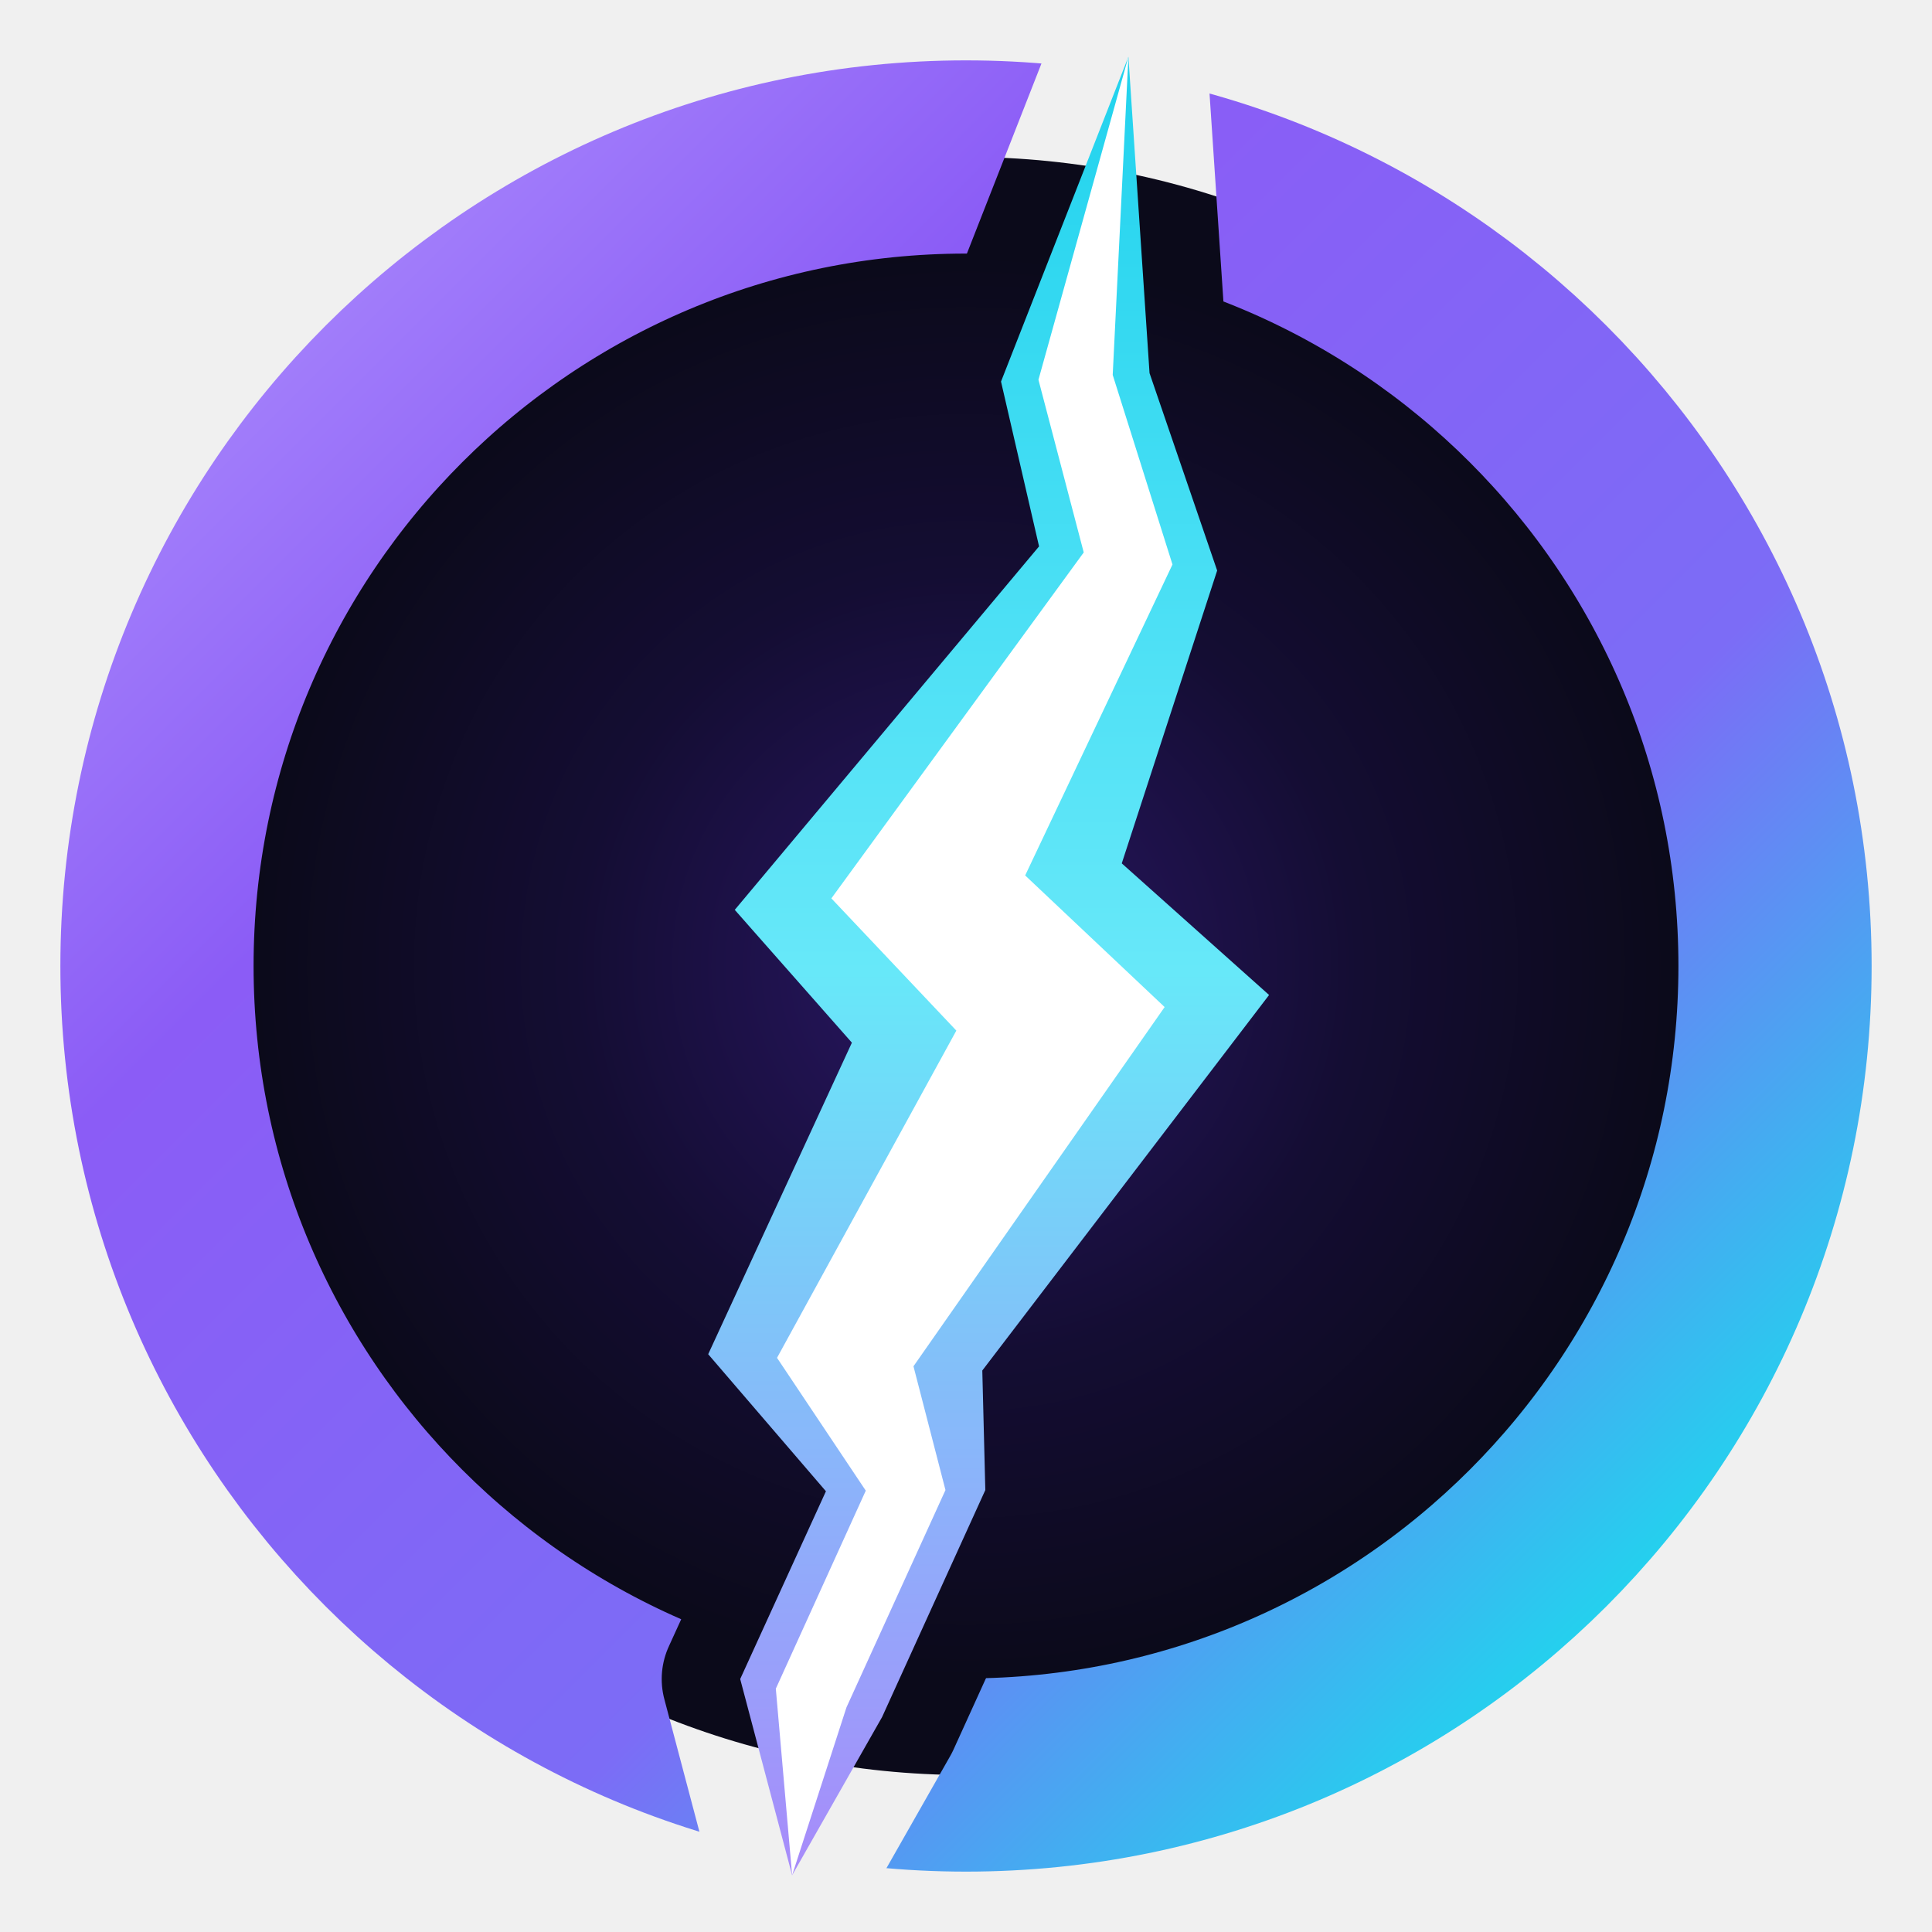
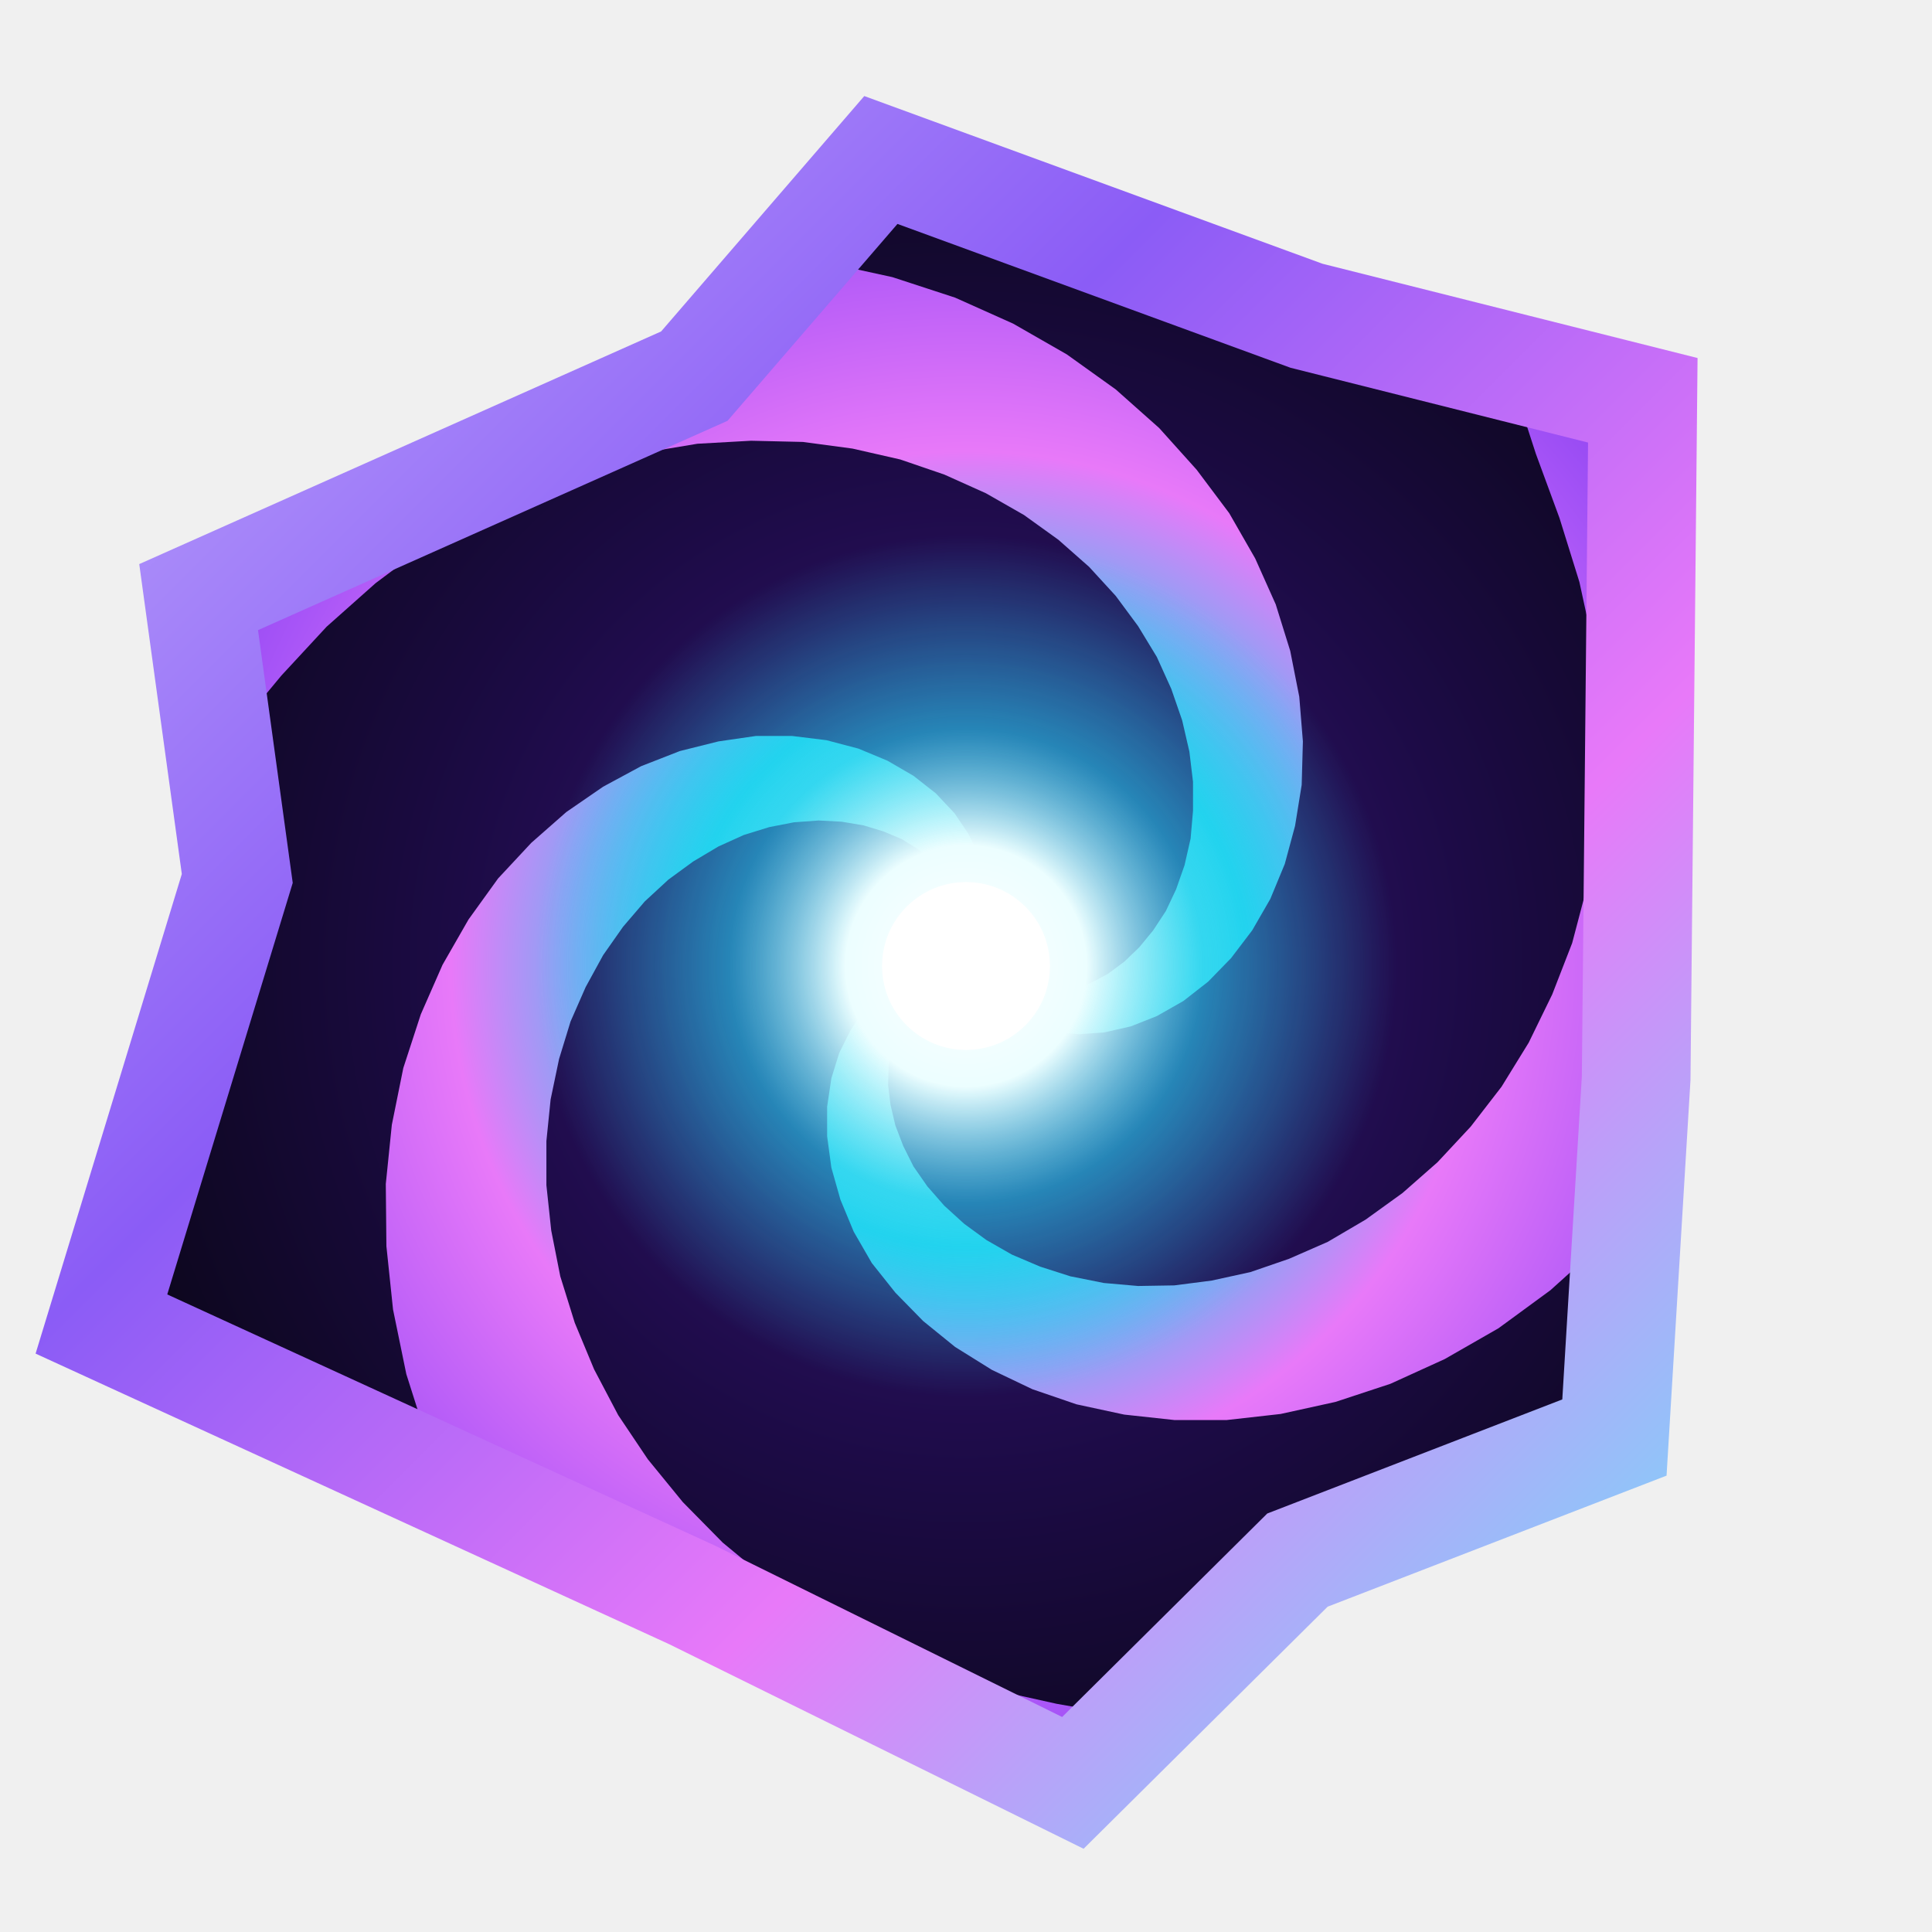
<svg xmlns="http://www.w3.org/2000/svg" viewBox="0 0 32 32">
  <defs>
-     <linearGradient id="rf-ring" x1="1" y1="1" x2="31" y2="31" gradientUnits="userSpaceOnUse">
-       <stop offset="0" stop-color="#B69CFF" />
-       <stop offset="0.3" stop-color="#8B5CF6" />
-       <stop offset="0.62" stop-color="#7C6CF6" />
-       <stop offset="0.86" stop-color="#22D3EE" />
+     <radialGradient id="rf-space" cx="16" cy="16" r="15.5" gradientUnits="userSpaceOnUse">
+       <stop offset="0" stop-color="#3B1680" />
+       <stop offset="0.55" stop-color="#1C0B45" />
+       <stop offset="1" stop-color="#0A0617" />
+     </radialGradient>
+     <radialGradient id="rf-arm" cx="16" cy="16" r="15.5" gradientUnits="userSpaceOnUse">
+       <stop offset="0" stop-color="#FFFFFF" />
+       <stop offset="0.12" stop-color="#CFFAFE" />
+       <stop offset="0.3" stop-color="#22D3EE" />
+       <stop offset="0.55" stop-color="#E879F9" />
+       <stop offset="0.8" stop-color="#A855F7" />
+       <stop offset="1" stop-color="#7C3AED" />
+     </radialGradient>
+     <radialGradient id="rf-core" cx="16" cy="16" r="7.13" gradientUnits="userSpaceOnUse">
+       <stop offset="0" stop-color="#FFFFFF" />
+       <stop offset="0.28" stop-color="#ECFEFF" />
+       <stop offset="0.55" stop-color="#22D3EE" stop-opacity="0.6" />
+       <stop offset="1" stop-color="#22D3EE" stop-opacity="0" />
+     </radialGradient>
+     <linearGradient id="rf-edge" x1="0.5" y1="0.5" x2="31.5" y2="31.5" gradientUnits="userSpaceOnUse">
+       <stop offset="0" stop-color="#C4B5FD" />
+       <stop offset="0.35" stop-color="#8B5CF6" />
+       <stop offset="0.62" stop-color="#E879F9" />
+       <stop offset="0.92" stop-color="#67E8F9" />
    </linearGradient>
-     <radialGradient id="rf-portal" cx="16" cy="16" r="11.8" gradientUnits="userSpaceOnUse">
-       <stop offset="0" stop-color="#2A1766" />
-       <stop offset="0.55" stop-color="#140D33" />
-       <stop offset="1" stop-color="#0B0A1A" />
-     </radialGradient>
-     <linearGradient id="rf-core" x1="0" y1="1.25" x2="0" y2="30.94" gradientUnits="userSpaceOnUse">
-       <stop offset="0" stop-color="#22D3EE" />
-       <stop offset="0.5" stop-color="#67E8F9" />
-       <stop offset="1" stop-color="#A78BFA" />
-     </linearGradient>
-     <mask id="rf-cut" maskUnits="userSpaceOnUse" x="0" y="0" width="32" height="32">
-       <rect width="32" height="32" fill="#fff" />
-       <path d="M18.69 0.94L16.58 6.32L17.21 9.05L12.17 15.07L14.11 17.27L11.73 22.43L13.68 24.7L12.26 27.81L13.12 31.06L13.12 31.06L14.61 28.44L16.32 24.68L16.27 22.7L21.02 16.48L18.58 14.3L20.16 9.45L19.04 6.18L18.69 0.94Z" fill="#000" stroke="#000" stroke-width="2.6" stroke-linejoin="round" />
-     </mask>
+     <clipPath id="rf-hole">
+       <path d="M14.59 2.65L21.64 5.23L27.21 6.63L27.1 17.86L26.74 23.81L21.49 25.84L17.77 29.53L11.47 26.42L1.68 21.93L3.93 14.55L3.29 9.89L11.5 6.23Z" />
+     </clipPath>
  </defs>
-   <circle cx="16" cy="16" r="13.4" fill="url(#rf-portal)" />
-   <circle cx="16" cy="16" r="13.4" fill="none" stroke="url(#rf-ring)" stroke-width="3.2" mask="url(#rf-cut)" />
-   <path d="M18.69 0.94L16.58 6.32L17.21 9.05L12.17 15.07L14.11 17.27L11.73 22.43L13.68 24.7L12.26 27.81L13.12 31.06L13.12 31.06L14.61 28.44L16.32 24.68L16.27 22.7L21.02 16.48L18.58 14.3L20.16 9.45L19.04 6.18L18.69 0.94Z" fill="url(#rf-core)" />
-   <path d="M18.69 0.94L17.2 6.29L17.95 9.15L13.77 14.88L15.84 17.07L12.87 22.49L14.34 24.69L12.85 27.97L13.12 31.06L13.12 31.06L14.02 28.28L15.66 24.68L15.13 22.63L19.29 16.68L16.98 14.5L19.42 9.35L18.43 6.21L18.69 0.94Z" fill="#FFFFFF" />
+   <path d="M14.59 2.65L21.64 5.23L27.21 6.63L27.1 17.86L26.74 23.81L21.49 25.84L17.77 29.53L11.47 26.42L1.68 21.93L3.93 14.55L3.29 9.89L11.5 6.23Z" fill="url(#rf-space)" />
+   <g clip-path="url(#rf-hole)">
+     <path d="M21.28 0.88L22.33 1.93L23.21 3L23.96 4.12L24.58 5.25L25.07 6.38L25.44 7.52L25.83 8.58L26.16 9.64L26.39 10.7L26.51 11.74L26.52 12.77L26.45 13.76L26.28 14.71L26.04 15.62L25.71 16.47L25.32 17.27L24.87 18L24.36 18.66L23.81 19.25L23.23 19.76L22.62 20.2L21.99 20.57L21.35 20.85L20.71 21.07L20.07 21.21L19.45 21.29L18.85 21.3L18.28 21.25L17.73 21.14L17.23 20.98L16.76 20.78L16.34 20.54L15.97 20.27L15.64 19.97L15.36 19.65L15.13 19.32L14.96 18.98L14.83 18.64L14.75 18.3L14.71 17.97L14.72 17.65L14.77 17.34L14.85 17.06L14.98 16.8L15.13 16.57L15.3 16.36L15.5 16.19L15.69 16.04L15.69 16.04L15.44 16.04L15.15 16.11L14.86 16.25L14.57 16.46L14.31 16.73L14.09 17.06L13.9 17.44L13.77 17.86L13.7 18.33L13.7 18.82L13.77 19.34L13.92 19.87L14.14 20.4L14.44 20.92L14.83 21.41L15.29 21.88L15.82 22.31L16.43 22.69L17.1 23.01L17.83 23.26L18.62 23.43L19.45 23.52L20.32 23.52L21.21 23.42L22.12 23.22L23.03 22.92L23.93 22.51L24.82 22L25.68 21.37L26.49 20.64L27.25 19.81L27.94 18.88L28.55 17.86L29.07 16.75L29.49 15.57L29.8 14.31L30 13L30.06 11.64L30 10.25L29.79 8.83L29.44 7.41L28.91 6.01L28.09 4.72L27.14 3.51L26.06 2.38L24.86 1.35L23.56 0.44L22.2 -0.33ZM26.45 28.13L25.02 28.52L23.65 28.74L22.31 28.84L21.02 28.81L19.79 28.66L18.63 28.42L17.5 28.22L16.42 27.98L15.4 27.65L14.43 27.23L13.54 26.73L12.72 26.17L11.97 25.55L11.31 24.88L10.73 24.17L10.24 23.44L9.84 22.68L9.52 21.91L9.28 21.14L9.13 20.38L9.05 19.63L9.05 18.9L9.12 18.21L9.26 17.54L9.45 16.92L9.7 16.35L9.99 15.82L10.32 15.35L10.68 14.93L11.07 14.57L11.48 14.27L11.9 14.02L12.32 13.83L12.74 13.7L13.15 13.62L13.56 13.59L13.94 13.61L14.3 13.67L14.63 13.77L14.94 13.9L15.21 14.07L15.45 14.26L15.66 14.48L15.82 14.71L15.95 14.96L16.04 15.22L16.09 15.47L16.12 15.71L16.12 15.71L16.25 15.49L16.33 15.21L16.35 14.88L16.31 14.53L16.21 14.17L16.04 13.81L15.81 13.47L15.5 13.14L15.13 12.85L14.7 12.6L14.22 12.4L13.69 12.26L13.12 12.19L12.52 12.19L11.9 12.28L11.26 12.44L10.62 12.69L9.99 13.03L9.38 13.45L8.8 13.96L8.25 14.55L7.76 15.23L7.33 15.98L6.97 16.8L6.68 17.69L6.49 18.63L6.39 19.61L6.4 20.64L6.51 21.69L6.73 22.76L7.07 23.83L7.53 24.89L8.11 25.93L8.81 26.94L9.63 27.9L10.56 28.8L11.6 29.62L12.74 30.36L13.98 31L15.31 31.53L16.72 31.94L18.19 32.17L19.72 32.11L21.25 31.89L22.77 31.52L24.25 31L25.7 30.33L27.05 29.53ZM0.27 18.98L0.65 17.56L1.14 16.25L1.73 15.05L2.4 13.95L3.14 12.95L3.93 12.07L4.66 11.19L5.41 10.38L6.22 9.66L7.06 9.03L7.94 8.5L8.84 8.07L9.74 7.74L10.65 7.5L11.55 7.35L12.44 7.3L13.3 7.32L14.12 7.43L14.91 7.61L15.64 7.86L16.33 8.17L16.96 8.53L17.53 8.94L18.04 9.39L18.48 9.87L18.85 10.37L19.16 10.88L19.4 11.41L19.58 11.93L19.7 12.45L19.76 12.95L19.76 13.43L19.72 13.89L19.62 14.33L19.48 14.73L19.31 15.09L19.1 15.41L18.87 15.69L18.62 15.93L18.35 16.13L18.07 16.28L17.78 16.4L17.49 16.46L17.2 16.49L16.93 16.47L16.66 16.42L16.41 16.34L16.19 16.25L16.19 16.25L16.31 16.47L16.52 16.68L16.79 16.86L17.11 17L17.47 17.1L17.87 17.13L18.29 17.1L18.73 17L19.16 16.83L19.6 16.58L20.01 16.26L20.39 15.87L20.74 15.41L21.04 14.89L21.28 14.31L21.45 13.68L21.56 13L21.58 12.28L21.52 11.54L21.37 10.78L21.13 10.01L20.79 9.25L20.36 8.5L19.82 7.78L19.2 7.09L18.48 6.45L17.67 5.87L16.78 5.36L15.82 4.93L14.78 4.59L13.68 4.35L12.53 4.22L11.34 4.2L10.12 4.31L8.88 4.53L7.64 4.89L6.41 5.38L5.2 6L4.02 6.75L2.9 7.64L1.84 8.65L0.9 9.82L0.19 11.17L-0.39 12.6L-0.82 14.1L-1.12 15.65L-1.26 17.23L-1.24 18.8Z" fill="url(#rf-arm)" />
+     <circle cx="16" cy="16" r="7.13" fill="url(#rf-core)" />
+     <circle cx="16" cy="16" r="1.39" fill="#FFFFFF" />
+   </g>
+   <path d="M14.59 2.65L21.64 5.23L27.21 6.63L27.1 17.86L26.74 23.81L21.49 25.84L17.77 29.53L11.47 26.42L1.68 21.93L3.93 14.55L3.29 9.89L11.5 6.23Z" fill="none" stroke="url(#rf-edge)" stroke-width="1.8" stroke-linejoin="miter" />
</svg>
